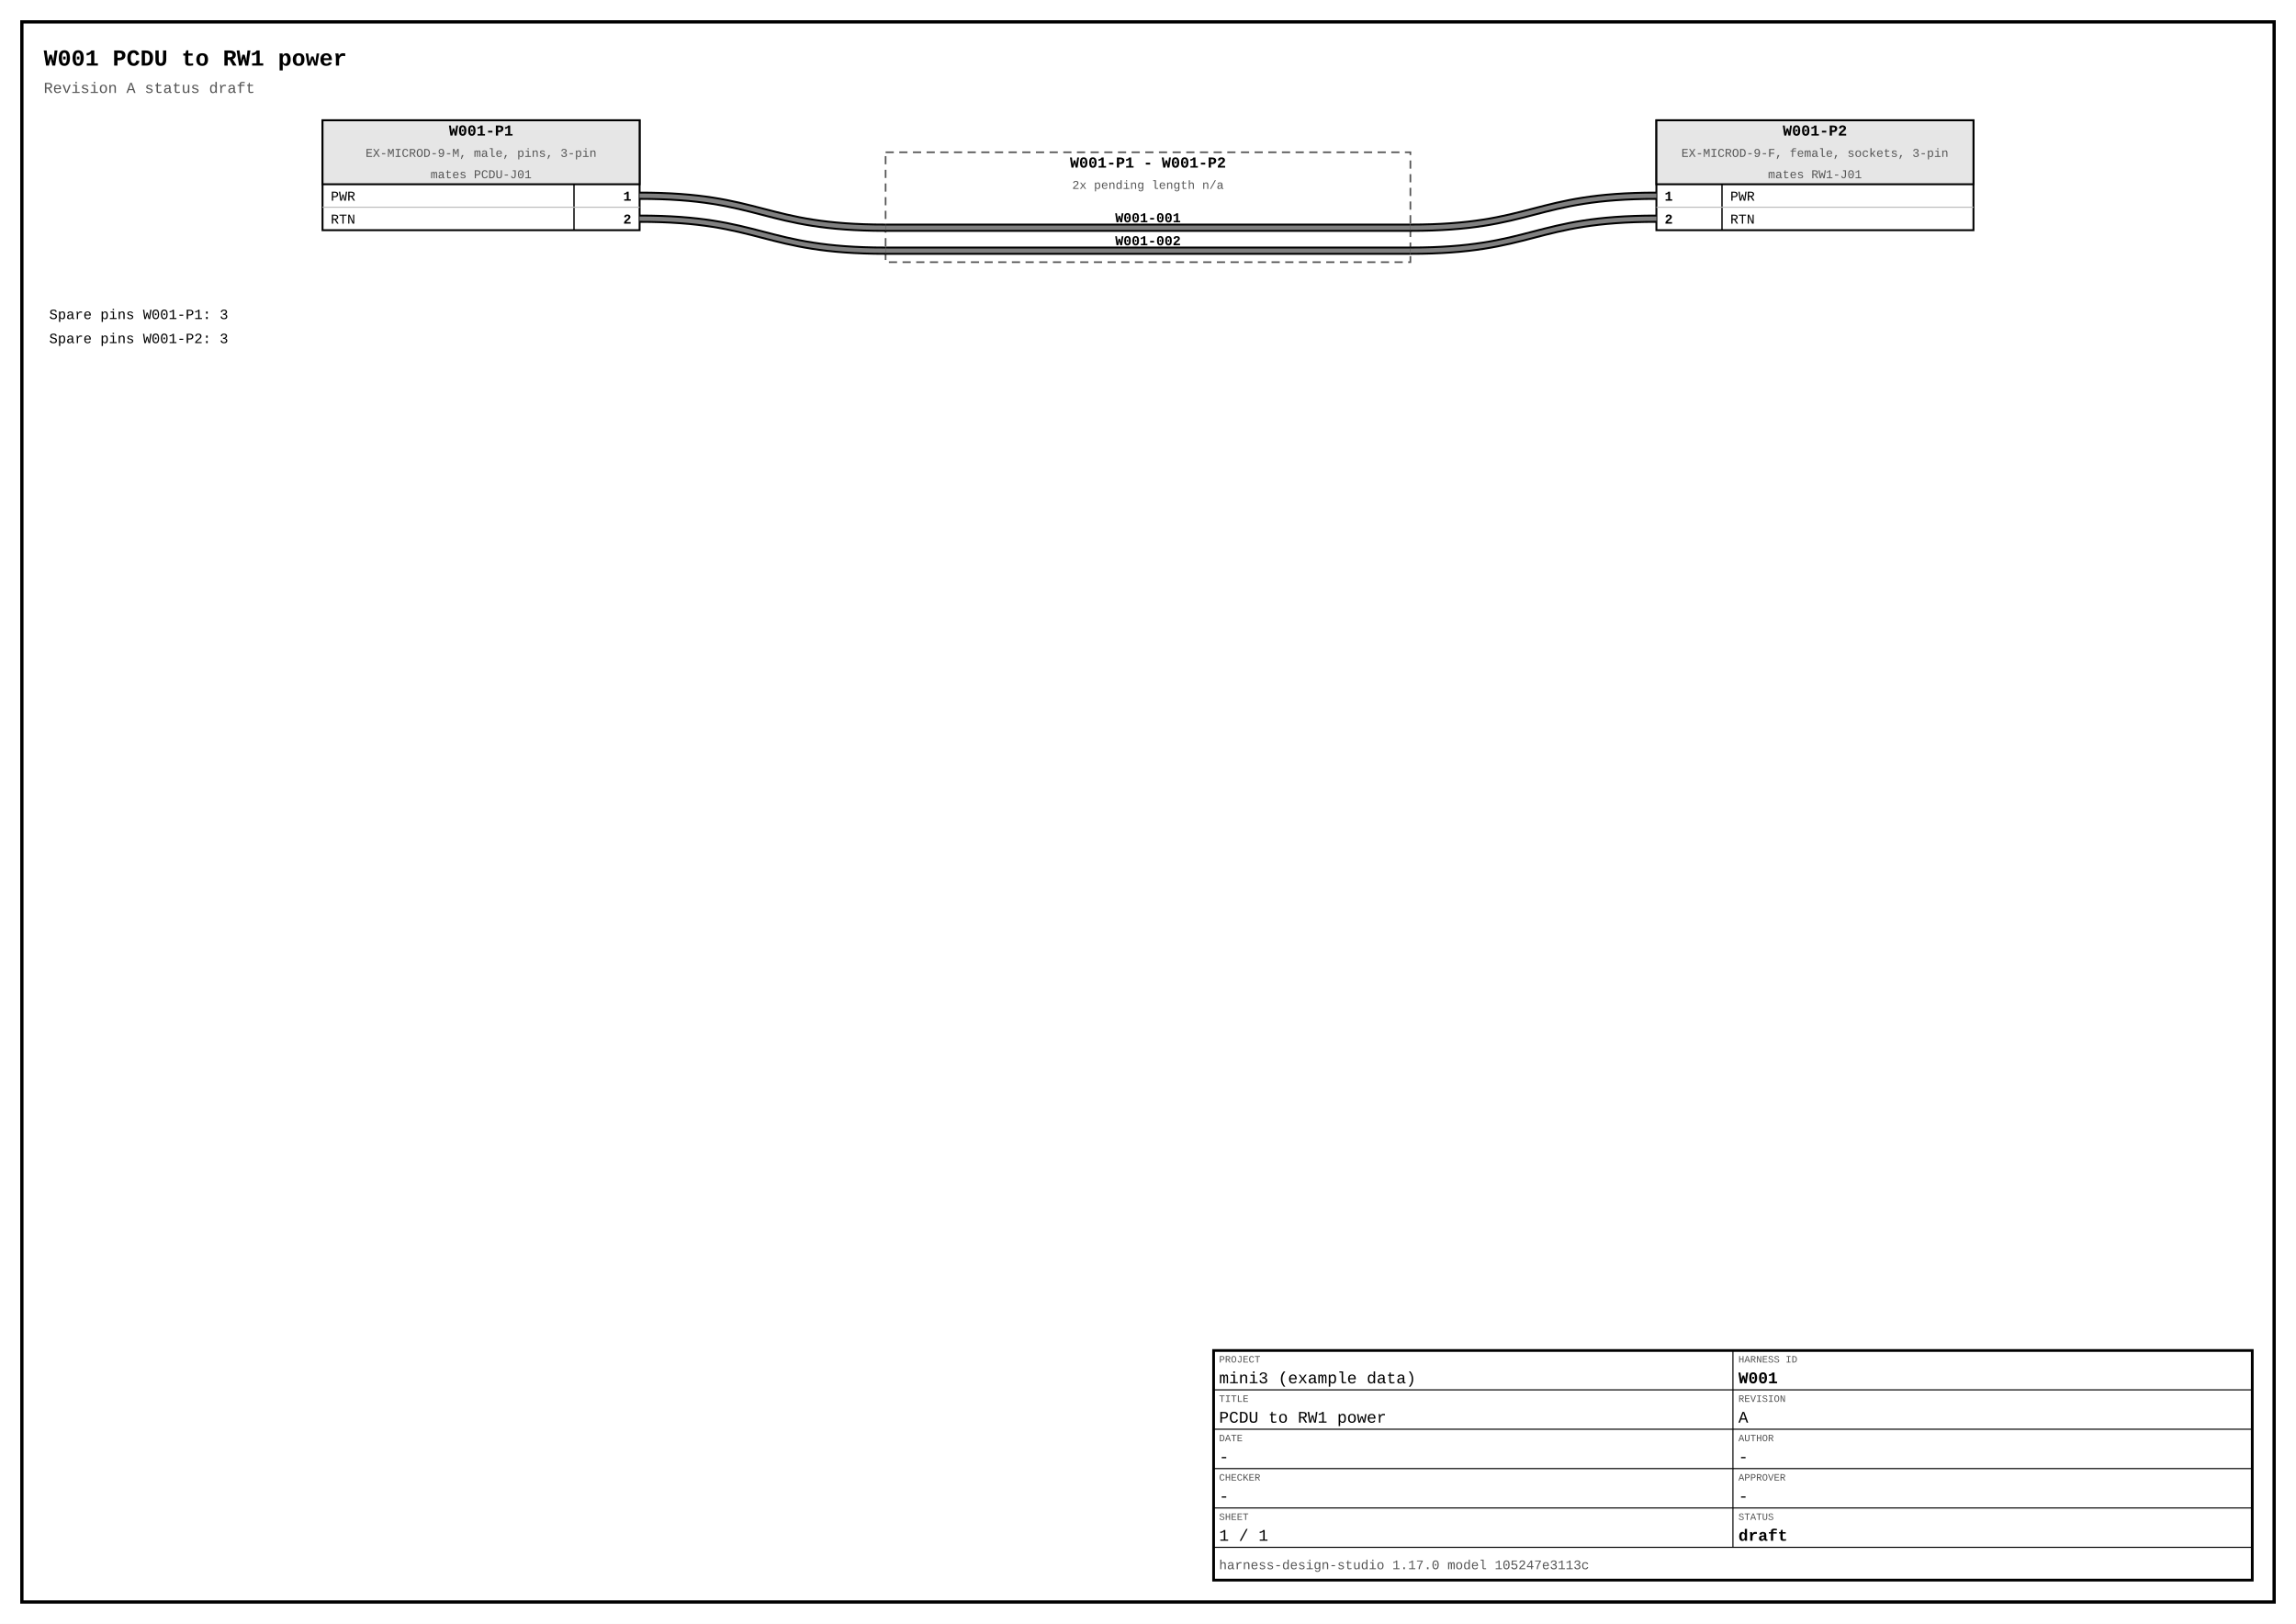
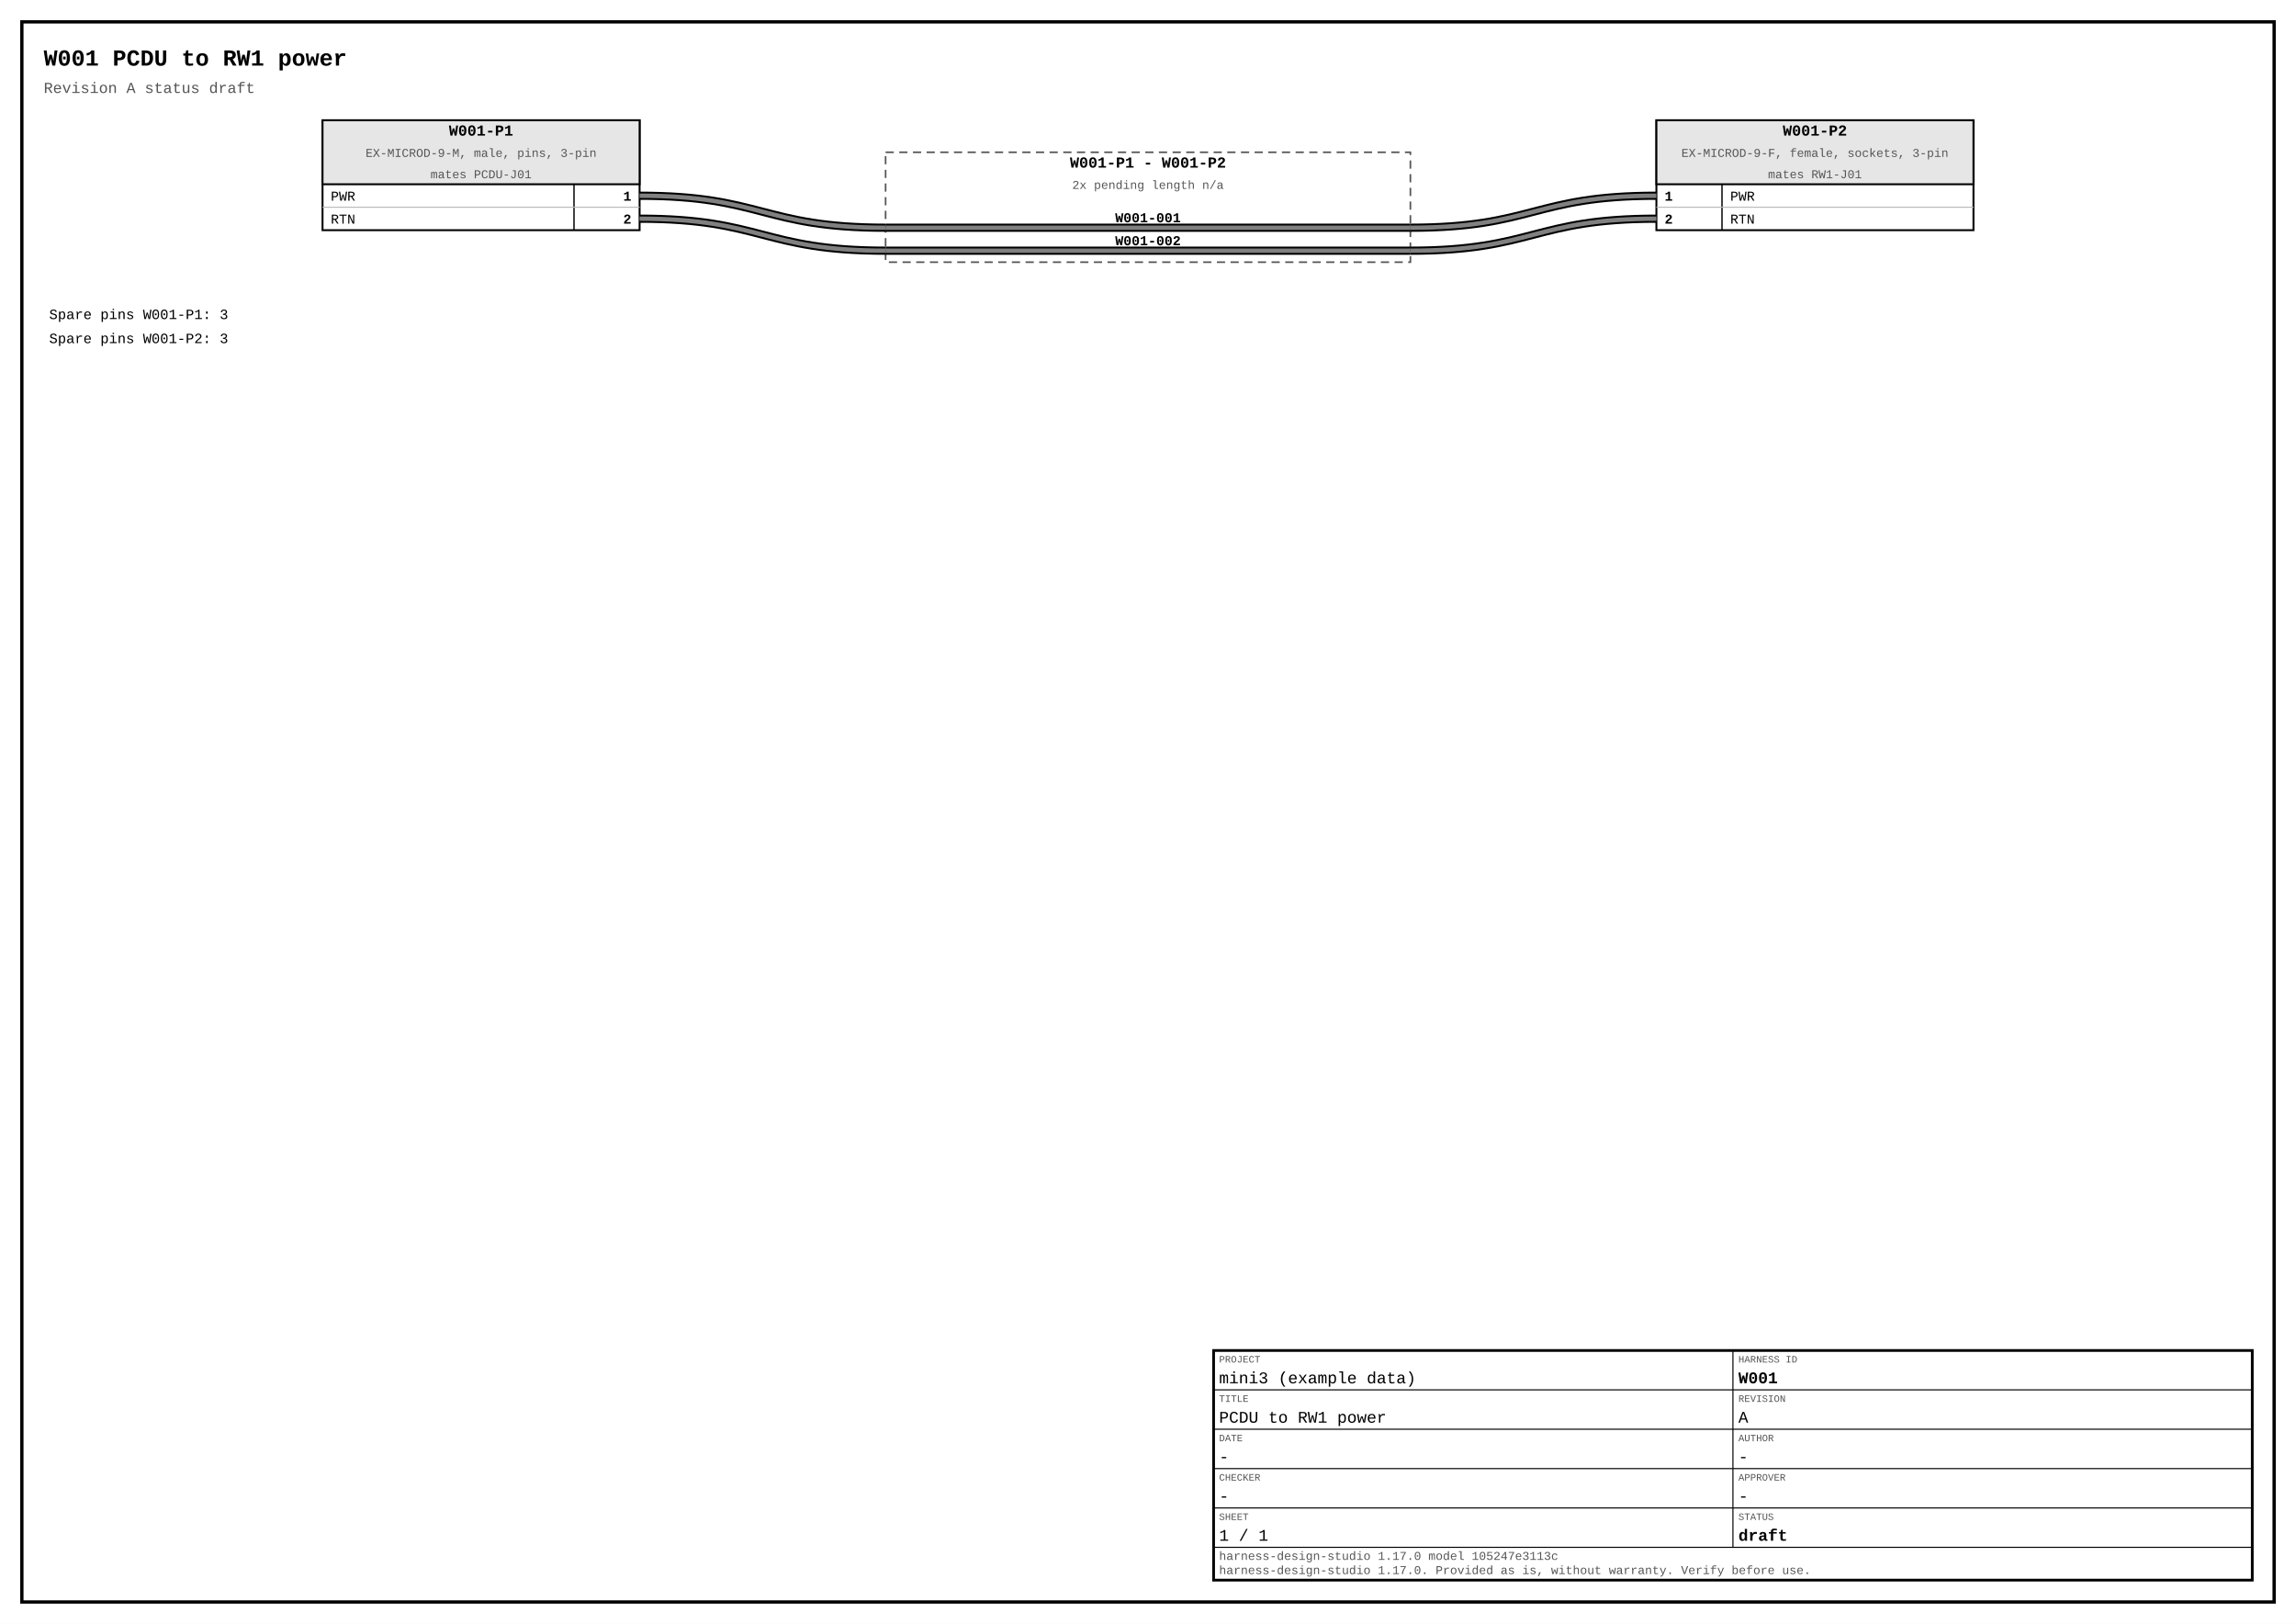
<svg xmlns="http://www.w3.org/2000/svg" width="420mm" height="297mm" viewBox="0 0 420 297" font-family="Courier New, Courier, monospace">
  <rect x="0" y="0" width="420" height="297" fill="#ffffff" />
  <rect x="4" y="4" width="412" height="289" fill="none" stroke="#000000" stroke-width="0.6" />
  <text x="8" y="12" font-size="4.2" font-weight="bold" text-anchor="start" fill="#000000">W001  PCDU to RW1 power</text>
  <text x="8" y="17" font-size="2.8" text-anchor="start" fill="#555555">Revision A  status draft</text>
  <rect x="59" y="22" width="58" height="20.1" fill="#ffffff" stroke="#000000" stroke-width="0.35" />
  <rect x="59" y="22" width="58" height="11.7" fill="#e6e6e6" stroke="#000000" stroke-width="0.35" />
  <text x="88" y="24.8" font-size="2.8" font-weight="bold" text-anchor="middle" fill="#000000">W001-P1</text>
  <text x="88" y="28.7" font-size="2.2" text-anchor="middle" fill="#555555">EX-MICROD-9-M, male, pins, 3-pin</text>
  <text x="88" y="32.6" font-size="2.2" text-anchor="middle" fill="#555555">mates PCDU-J01</text>
  <line x1="105" y1="33.7" x2="105" y2="42.1" stroke="#000000" stroke-width="0.25" />
  <line x1="59" y1="37.9" x2="117" y2="37.9" stroke="#bbbbbb" stroke-width="0.2" />
  <text x="60.5" y="36.7" font-size="2.5" text-anchor="start" fill="#000000" data-ref="sig/W001-P1/1">PWR</text>
  <text x="115.5" y="36.7" font-size="2.5" font-weight="bold" text-anchor="end" fill="#000000" data-ref="pin/W001-P1/1">1</text>
  <text x="60.5" y="40.9" font-size="2.5" text-anchor="start" fill="#000000" data-ref="sig/W001-P1/2">RTN</text>
  <text x="115.5" y="40.9" font-size="2.5" font-weight="bold" text-anchor="end" fill="#000000" data-ref="pin/W001-P1/2">2</text>
  <rect x="303" y="22" width="58" height="20.1" fill="#ffffff" stroke="#000000" stroke-width="0.35" />
  <rect x="303" y="22" width="58" height="11.7" fill="#e6e6e6" stroke="#000000" stroke-width="0.35" />
  <text x="332" y="24.8" font-size="2.8" font-weight="bold" text-anchor="middle" fill="#000000">W001-P2</text>
  <text x="332" y="28.7" font-size="2.2" text-anchor="middle" fill="#555555">EX-MICROD-9-F, female, sockets, 3-pin</text>
  <text x="332" y="32.6" font-size="2.2" text-anchor="middle" fill="#555555">mates RW1-J01</text>
  <line x1="315" y1="33.7" x2="315" y2="42.1" stroke="#000000" stroke-width="0.25" />
  <line x1="303" y1="37.9" x2="361" y2="37.9" stroke="#bbbbbb" stroke-width="0.2" />
  <text x="304.5" y="36.7" font-size="2.5" font-weight="bold" text-anchor="start" fill="#000000" data-ref="pin/W001-P2/1">1</text>
  <text x="316.5" y="36.7" font-size="2.5" text-anchor="start" fill="#000000" data-ref="sig/W001-P2/1">PWR</text>
  <text x="304.5" y="40.9" font-size="2.5" font-weight="bold" text-anchor="start" fill="#000000" data-ref="pin/W001-P2/2">2</text>
  <text x="316.5" y="40.9" font-size="2.5" text-anchor="start" fill="#000000" data-ref="sig/W001-P2/2">RTN</text>
  <rect x="162" y="27.85" width="96" height="20.1" fill="none" stroke="#555555" stroke-width="0.3" stroke-dasharray="1.5 1" />
  <text x="210" y="30.65" font-size="2.8" font-weight="bold" text-anchor="middle" fill="#000000">W001-P1 - W001-P2</text>
  <text x="210" y="34.55" font-size="2.2" text-anchor="middle" fill="#555555">2x  pending  length n/a</text>
  <path d="M 117 35.8 C 139.5 35.8 139.5 41.65 162 41.65" fill="none" stroke="#000000" stroke-width="1.5" />
  <line x1="162" y1="41.65" x2="258" y2="41.65" stroke="#000000" stroke-width="1.5" />
  <path d="M 258 41.65 C 280.5 41.65 280.5 35.8 303 35.8" fill="none" stroke="#000000" stroke-width="1.5" />
  <path d="M 117 35.8 C 139.5 35.8 139.5 41.65 162 41.65" fill="none" stroke="#808080" stroke-width="0.8" />
  <line x1="162" y1="41.65" x2="258" y2="41.65" stroke="#808080" stroke-width="0.8" />
  <path d="M 258 41.65 C 280.5 41.65 280.5 35.8 303 35.8" fill="none" stroke="#808080" stroke-width="0.8" />
  <text x="210" y="40.65" font-size="2.5" font-weight="bold" text-anchor="middle" fill="#000000">W001-001</text>
  <path d="M 117 40 C 139.5 40 139.5 45.85 162 45.85" fill="none" stroke="#000000" stroke-width="1.5" />
  <line x1="162" y1="45.85" x2="258" y2="45.85" stroke="#000000" stroke-width="1.5" />
  <path d="M 258 45.85 C 280.5 45.85 280.5 40 303 40" fill="none" stroke="#000000" stroke-width="1.5" />
  <path d="M 117 40 C 139.5 40 139.5 45.85 162 45.85" fill="none" stroke="#808080" stroke-width="0.8" />
  <line x1="162" y1="45.85" x2="258" y2="45.85" stroke="#808080" stroke-width="0.8" />
  <path d="M 258 45.85 C 280.5 45.85 280.5 40 303 40" fill="none" stroke="#808080" stroke-width="0.8" />
  <text x="210" y="44.85" font-size="2.5" font-weight="bold" text-anchor="middle" fill="#000000">W001-002</text>
  <text x="9" y="58.35" font-size="2.6" text-anchor="start" fill="#000000">Spare pins W001-P1: 3</text>
  <text x="9" y="62.75" font-size="2.6" text-anchor="start" fill="#000000">Spare pins W001-P2: 3</text>
  <rect x="222" y="247" width="190" height="42" fill="none" stroke="#000000" stroke-width="0.5" />
  <line x1="222" y1="247" x2="317" y2="247" stroke="#000000" stroke-width="0.2" />
  <text x="223" y="249.2" font-size="1.8" text-anchor="start" fill="#555555">PROJECT</text>
  <text x="223" y="253" font-size="3" text-anchor="start" fill="#000000">mini3 (example data)</text>
  <line x1="317" y1="247" x2="412" y2="247" stroke="#000000" stroke-width="0.2" />
  <text x="318" y="249.2" font-size="1.8" text-anchor="start" fill="#555555">HARNESS ID</text>
  <text x="318" y="253" font-size="3" font-weight="bold" text-anchor="start" fill="#000000">W001</text>
  <line x1="222" y1="254.2" x2="317" y2="254.2" stroke="#000000" stroke-width="0.2" />
  <text x="223" y="256.4" font-size="1.8" text-anchor="start" fill="#555555">TITLE</text>
  <text x="223" y="260.2" font-size="3" text-anchor="start" fill="#000000">PCDU to RW1 power</text>
  <line x1="317" y1="254.2" x2="412" y2="254.2" stroke="#000000" stroke-width="0.2" />
  <text x="318" y="256.4" font-size="1.8" text-anchor="start" fill="#555555">REVISION</text>
  <text x="318" y="260.2" font-size="3" text-anchor="start" fill="#000000">A</text>
  <line x1="222" y1="261.4" x2="317" y2="261.4" stroke="#000000" stroke-width="0.2" />
  <text x="223" y="263.6" font-size="1.8" text-anchor="start" fill="#555555">DATE</text>
  <text x="223" y="267.4" font-size="3" text-anchor="start" fill="#000000">-</text>
  <line x1="317" y1="261.4" x2="412" y2="261.4" stroke="#000000" stroke-width="0.2" />
  <text x="318" y="263.6" font-size="1.8" text-anchor="start" fill="#555555">AUTHOR</text>
  <text x="318" y="267.4" font-size="3" text-anchor="start" fill="#000000">-</text>
  <line x1="222" y1="268.6" x2="317" y2="268.6" stroke="#000000" stroke-width="0.2" />
  <text x="223" y="270.8" font-size="1.8" text-anchor="start" fill="#555555">CHECKER</text>
  <text x="223" y="274.6" font-size="3" text-anchor="start" fill="#000000">-</text>
  <line x1="317" y1="268.6" x2="412" y2="268.6" stroke="#000000" stroke-width="0.2" />
  <text x="318" y="270.8" font-size="1.8" text-anchor="start" fill="#555555">APPROVER</text>
  <text x="318" y="274.6" font-size="3" text-anchor="start" fill="#000000">-</text>
  <line x1="222" y1="275.8" x2="317" y2="275.8" stroke="#000000" stroke-width="0.2" />
  <text x="223" y="278" font-size="1.8" text-anchor="start" fill="#555555">SHEET</text>
  <text x="223" y="281.8" font-size="3" text-anchor="start" fill="#000000">1 / 1</text>
  <line x1="317" y1="275.8" x2="412" y2="275.8" stroke="#000000" stroke-width="0.2" />
  <text x="318" y="278" font-size="1.8" text-anchor="start" fill="#555555">STATUS</text>
  <text x="318" y="281.8" font-size="3" font-weight="bold" text-anchor="start" fill="#000000">draft</text>
  <line x1="317" y1="247" x2="317" y2="283" stroke="#000000" stroke-width="0.2" />
  <line x1="222" y1="283" x2="412" y2="283" stroke="#000000" stroke-width="0.2" />
-   <text x="223" y="287" font-size="2.4" text-anchor="start" fill="#555555">harness-design-studio 1.17.0 model 105247e3113c</text>
+   <text x="223" y="285.3" font-size="2.2" text-anchor="start" fill="#555555">harness-design-studio 1.17.0 model 105247e3113c</text>
+   <text x="223" y="287.9" font-size="2.2" text-anchor="start" fill="#555555">harness-design-studio 1.17.0. Provided as is, without warranty. Verify before use.</text>
</svg>
